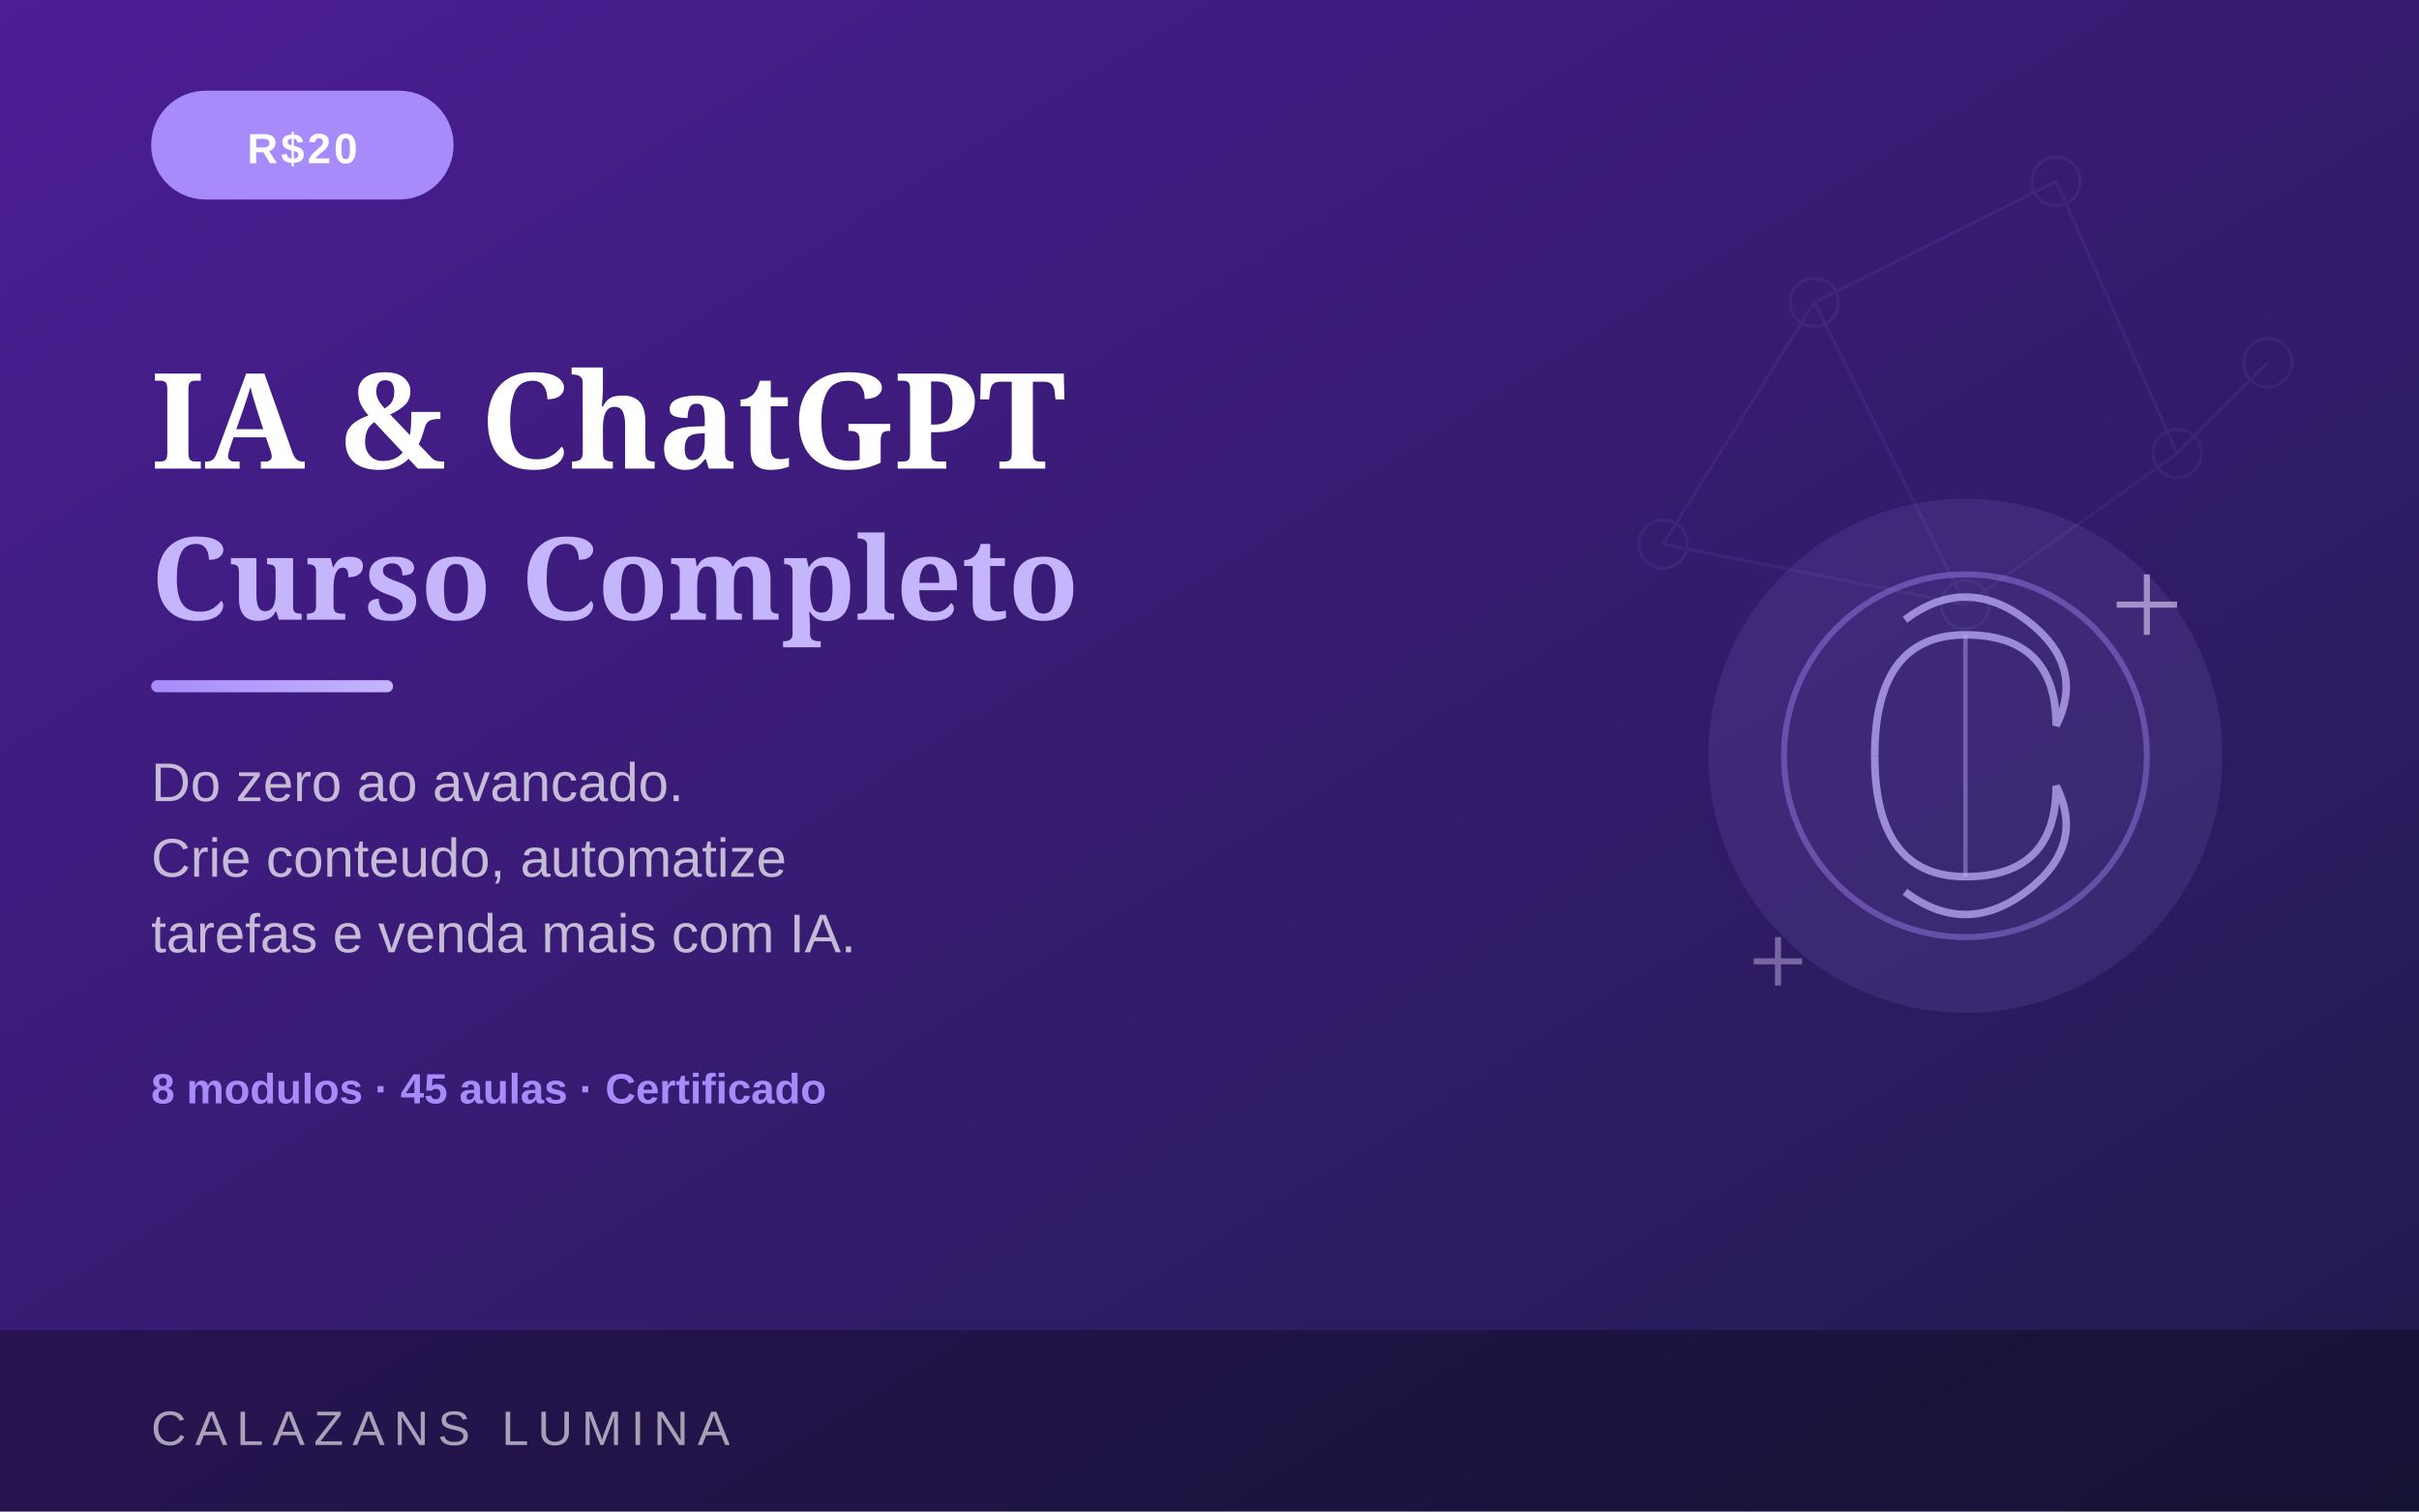
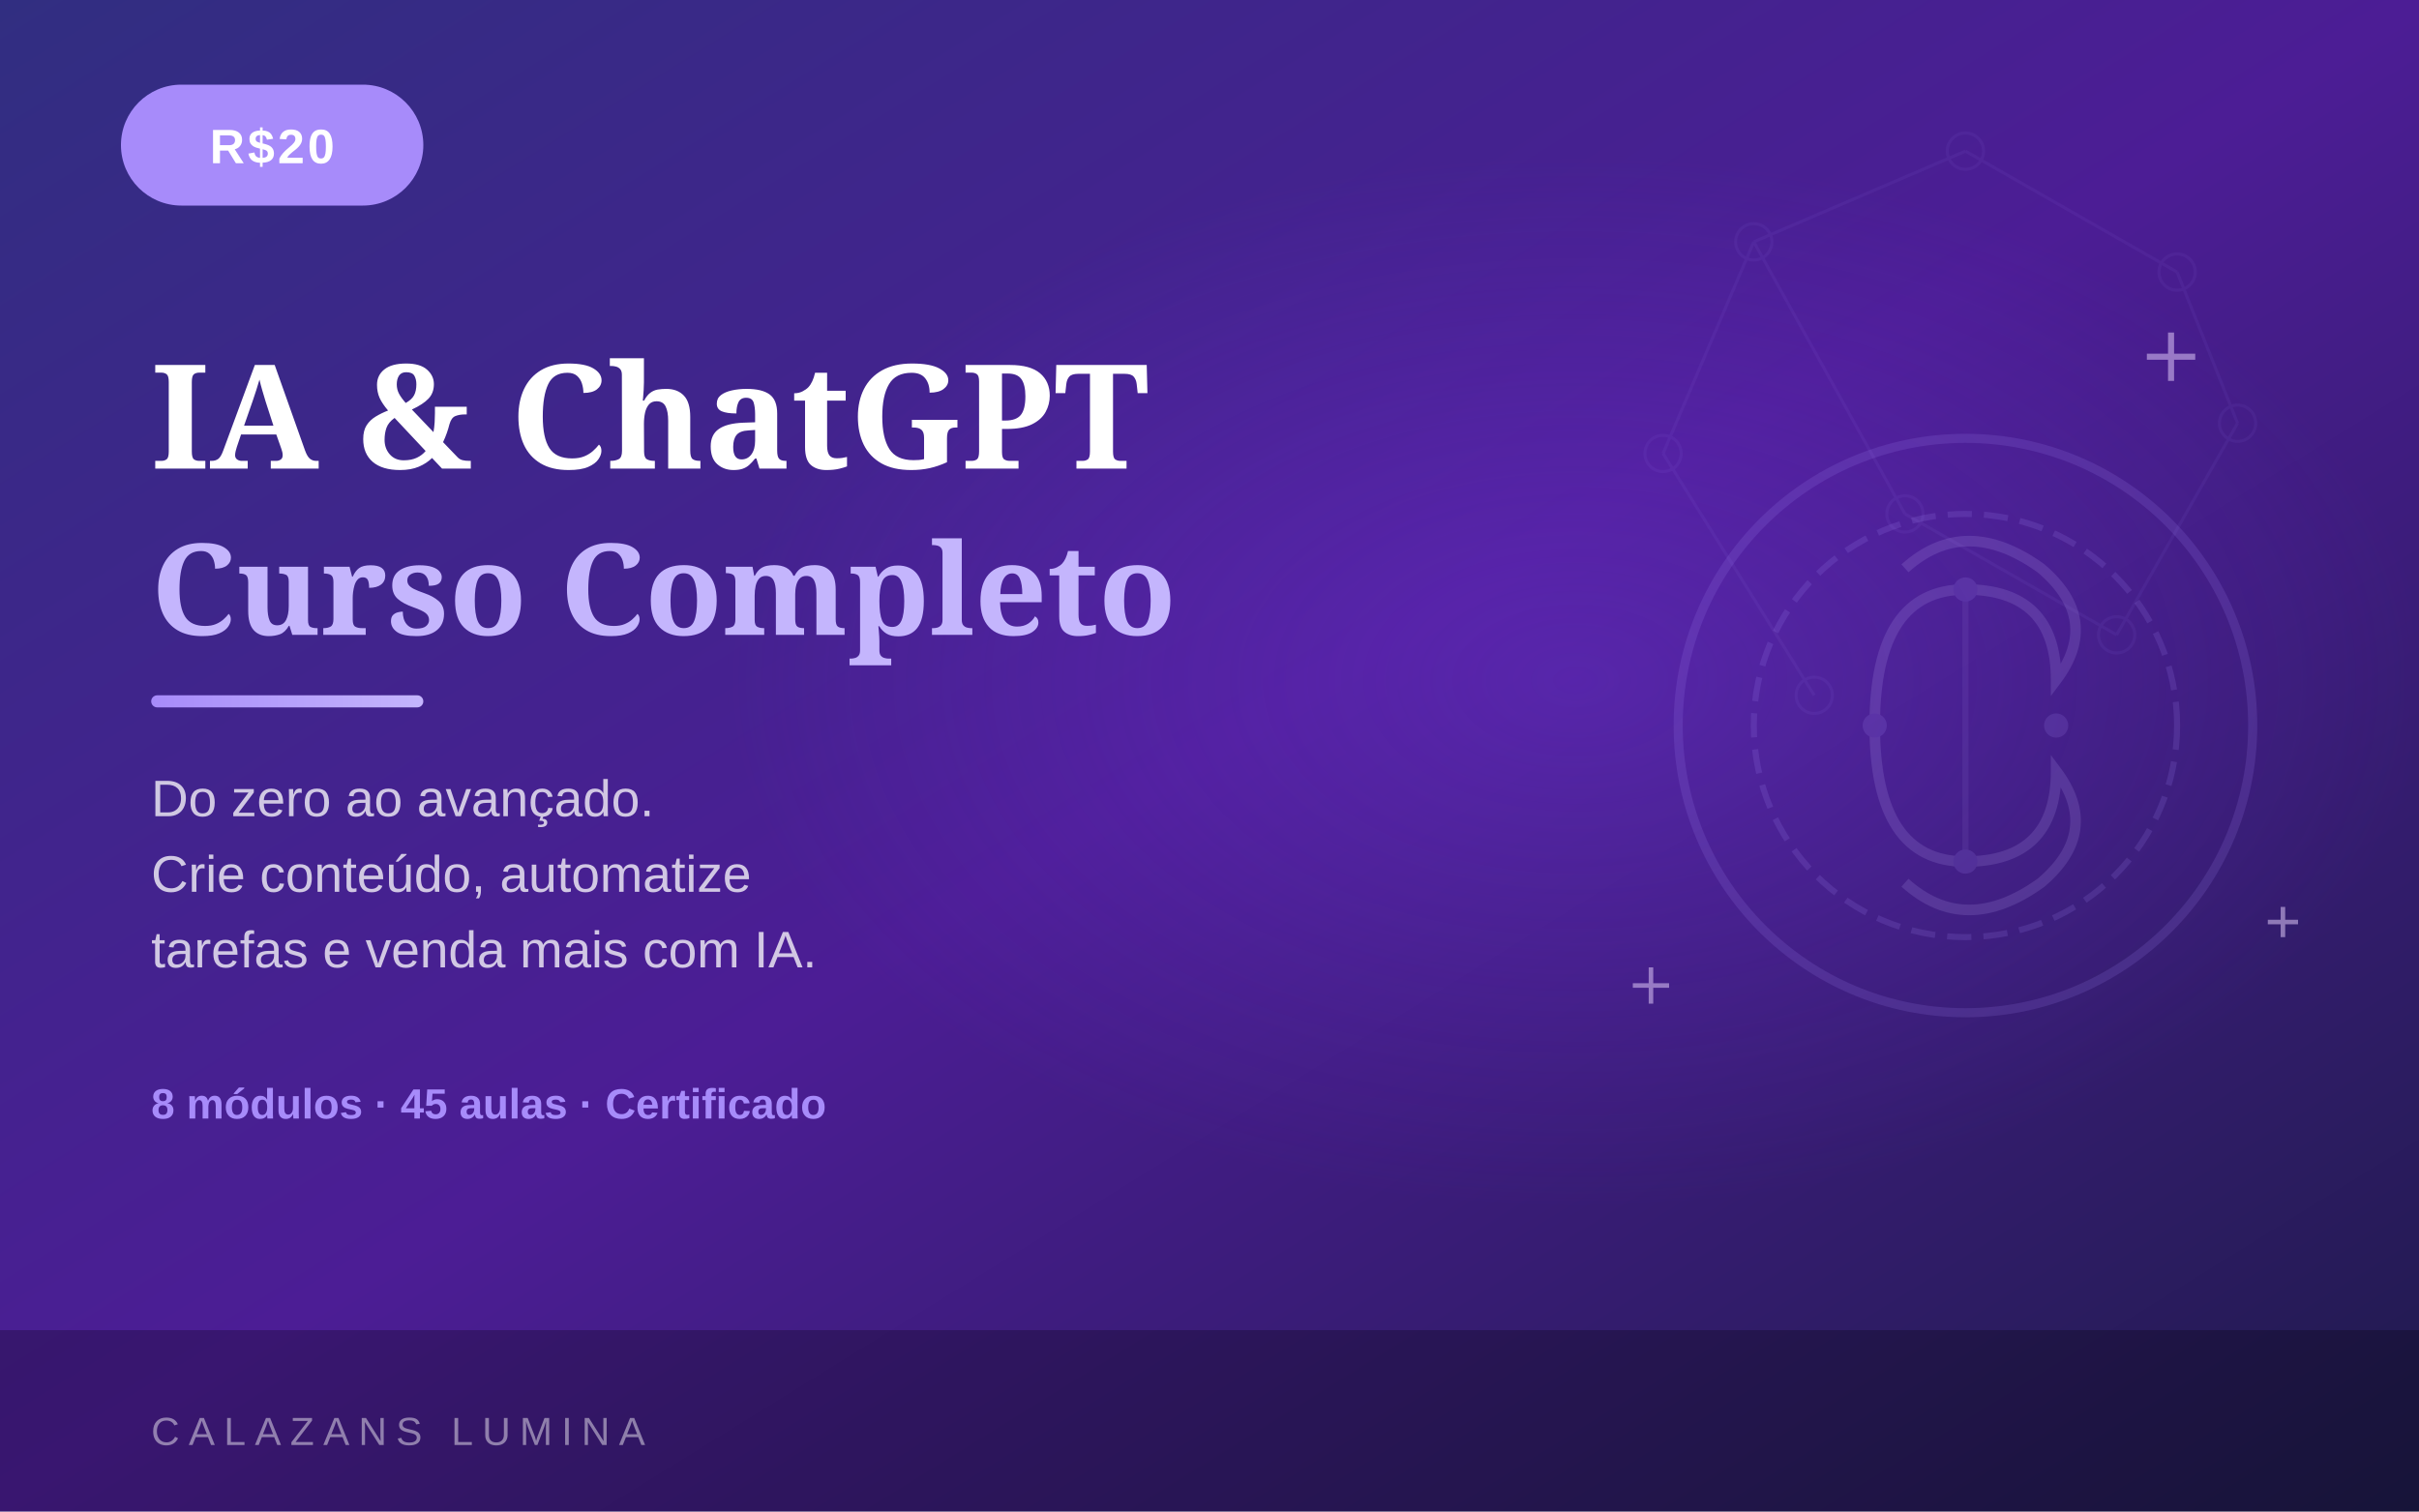
<svg xmlns="http://www.w3.org/2000/svg" width="800" height="500" viewBox="0 0 800 500">
  <defs>
    <linearGradient id="bg" x1="0%" y1="0%" x2="100%" y2="100%">
-       <stop offset="0%" style="stop-color:#4c1d95" />
+       <stop offset="0%" style="stop-color:#312e81" />
+       <stop offset="50%" style="stop-color:#4c1d95" />
      <stop offset="100%" style="stop-color:#1e1b4b" />
    </linearGradient>
    <linearGradient id="accent" x1="0%" y1="0%" x2="100%" y2="0%">
      <stop offset="0%" style="stop-color:#a78bfa" />
      <stop offset="100%" style="stop-color:#c4b5fd" />
    </linearGradient>
+     <radialGradient id="glow" cx="65%" cy="45%" r="35%">
+       <stop offset="0%" style="stop-color:#7c3aed;stop-opacity:0.3" />
+       <stop offset="100%" style="stop-color:#7c3aed;stop-opacity:0" />
+     </radialGradient>
  </defs>
  <rect width="800" height="500" fill="url(#bg)" />
-   <g opacity="0.08" stroke="#a78bfa" stroke-width="1" fill="none">
-     <circle cx="600" cy="100" r="8" />
-     <circle cx="680" cy="60" r="8" />
-     <circle cx="720" cy="150" r="8" />
-     <circle cx="550" cy="180" r="8" />
-     <circle cx="650" cy="200" r="8" />
-     <circle cx="750" cy="120" r="8" />
-     <line x1="600" y1="100" x2="680" y2="60" />
-     <line x1="680" y1="60" x2="720" y2="150" />
-     <line x1="600" y1="100" x2="550" y2="180" />
-     <line x1="600" y1="100" x2="650" y2="200" />
-     <line x1="720" y1="150" x2="750" y2="120" />
-     <line x1="650" y1="200" x2="720" y2="150" />
-     <line x1="550" y1="180" x2="650" y2="200" />
+   <rect width="800" height="500" fill="url(#glow)" />
+   <g opacity="0.07" stroke="#a78bfa" stroke-width="1" fill="none">
+     <circle cx="580" cy="80" r="6" />
+     <circle cx="650" cy="50" r="6" />
+     <circle cx="720" cy="90" r="6" />
+     <circle cx="550" cy="150" r="6" />
+     <circle cx="630" cy="170" r="6" />
+     <circle cx="740" cy="140" r="6" />
+     <circle cx="600" cy="230" r="6" />
+     <circle cx="700" cy="210" r="6" />
+     <line x1="580" y1="80" x2="650" y2="50" />
+     <line x1="650" y1="50" x2="720" y2="90" />
+     <line x1="580" y1="80" x2="550" y2="150" />
+     <line x1="580" y1="80" x2="630" y2="170" />
+     <line x1="720" y1="90" x2="740" y2="140" />
+     <line x1="630" y1="170" x2="700" y2="210" />
+     <line x1="550" y1="150" x2="600" y2="230" />
+     <line x1="700" y1="210" x2="740" y2="140" />
  </g>
-   <g transform="translate(560, 160)">
-     <circle cx="90" cy="90" r="85" fill="#a78bfa" opacity="0.12" />
-     <circle cx="90" cy="90" r="60" fill="none" stroke="#a78bfa" stroke-width="2" opacity="0.4" />
-     <path d="M60 90 Q60 50 90 50 Q120 50 120 80 Q130 60 110 45 Q90 30 70 45" fill="none" stroke="#c4b5fd" stroke-width="2.5" opacity="0.7" />
-     <path d="M60 90 Q60 130 90 130 Q120 130 120 100 Q130 120 110 135 Q90 150 70 135" fill="none" stroke="#c4b5fd" stroke-width="2.5" opacity="0.7" />
-     <line x1="90" y1="50" x2="90" y2="130" stroke="#c4b5fd" stroke-width="1.5" opacity="0.4" />
-     <g transform="translate(140, 30)" opacity="0.6">
-       <line x1="10" y1="0" x2="10" y2="20" stroke="#e9d5ff" stroke-width="2" />
-       <line x1="0" y1="10" x2="20" y2="10" stroke="#e9d5ff" stroke-width="2" />
-     </g>
-     <g transform="translate(20, 150)" opacity="0.4">
+   <g transform="translate(550, 140)" opacity="0.16">
+     <circle cx="100" cy="100" r="95" fill="none" stroke="#a78bfa" stroke-width="3" />
+     <circle cx="100" cy="100" r="70" fill="none" stroke="#a78bfa" stroke-width="2" stroke-dasharray="8 4" />
+     <path d="M70 100 Q70 55 100 55 Q130 55 130 85 Q145 65 125 48 Q100 30 80 48" fill="none" stroke="#c4b5fd" stroke-width="3.5" />
+     <path d="M70 100 Q70 145 100 145 Q130 145 130 115 Q145 135 125 152 Q100 170 80 152" fill="none" stroke="#c4b5fd" stroke-width="3.5" />
+     <line x1="100" y1="55" x2="100" y2="145" stroke="#c4b5fd" stroke-width="2" opacity="0.5" />
+     <circle cx="100" cy="55" r="4" fill="#a78bfa" />
+     <circle cx="100" cy="145" r="4" fill="#a78bfa" />
+     <circle cx="70" cy="100" r="4" fill="#a78bfa" />
+     <circle cx="130" cy="100" r="4" fill="#a78bfa" />
+   </g>
+   <g opacity="0.5">
+     <g transform="translate(710, 110)">
      <line x1="8" y1="0" x2="8" y2="16" stroke="#e9d5ff" stroke-width="2" />
      <line x1="0" y1="8" x2="16" y2="8" stroke="#e9d5ff" stroke-width="2" />
    </g>
+     <g transform="translate(540, 320)">
+       <line x1="6" y1="0" x2="6" y2="12" stroke="#e9d5ff" stroke-width="1.5" />
+       <line x1="0" y1="6" x2="12" y2="6" stroke="#e9d5ff" stroke-width="1.5" />
+     </g>
+     <g transform="translate(750, 300)">
+       <line x1="5" y1="0" x2="5" y2="10" stroke="#e9d5ff" stroke-width="1.5" />
+       <line x1="0" y1="5" x2="10" y2="5" stroke="#e9d5ff" stroke-width="1.5" />
+     </g>
  </g>
-   <rect x="50" y="30" width="100" height="36" rx="18" fill="#a78bfa" />
-   <text x="100" y="54" font-family="Arial,Helvetica,sans-serif" font-size="14" font-weight="bold" fill="#ffffff" text-anchor="middle" letter-spacing="1">R$20</text>
-   <text x="50" y="155" font-family="Georgia,serif" font-size="44" font-weight="bold" fill="#ffffff">IA &amp; ChatGPT</text>
-   <text x="50" y="205" font-family="Georgia,serif" font-size="38" font-weight="bold" fill="#c4b5fd">Curso Completo</text>
-   <rect x="50" y="225" width="80" height="4" rx="2" fill="url(#accent)" />
-   <text x="50" y="265" font-family="Arial,Helvetica,sans-serif" font-size="18" fill="#ffffff" opacity="0.7">Do zero ao avancado.</text>
-   <text x="50" y="290" font-family="Arial,Helvetica,sans-serif" font-size="18" fill="#ffffff" opacity="0.7">Crie conteudo, automatize</text>
-   <text x="50" y="315" font-family="Arial,Helvetica,sans-serif" font-size="18" fill="#ffffff" opacity="0.7">tarefas e venda mais com IA.</text>
-   <text x="50" y="365" font-family="Arial,Helvetica,sans-serif" font-size="14" fill="#a78bfa" font-weight="bold">8 modulos  ·  45 aulas  ·  Certificado</text>
-   <rect x="0" y="440" width="800" height="60" fill="#000000" opacity="0.3" />
-   <text x="50" y="478" font-family="Arial,Helvetica,sans-serif" font-size="16" fill="#ffffff" opacity="0.6" letter-spacing="3">CALAZANS LUMINA</text>
+   <rect x="40" y="28" width="100" height="40" rx="20" fill="#a78bfa" />
+   <text x="90" y="54" font-family="Arial,Helvetica,sans-serif" font-size="16" font-weight="bold" fill="#ffffff" text-anchor="middle" letter-spacing="1">R$20</text>
+   <text x="50" y="155" font-family="Georgia,serif" font-size="48" font-weight="bold" fill="#ffffff">IA &amp; ChatGPT</text>
+   <text x="50" y="210" font-family="Georgia,serif" font-size="42" font-weight="bold" fill="#c4b5fd">Curso Completo</text>
+   <rect x="50" y="230" width="90" height="4" rx="2" fill="url(#accent)" />
+   <text x="50" y="270" font-family="Arial,Helvetica,sans-serif" font-size="17" fill="#ffffff" opacity="0.75">Do zero ao avançado.</text>
+   <text x="50" y="295" font-family="Arial,Helvetica,sans-serif" font-size="17" fill="#ffffff" opacity="0.75">Crie conteúdo, automatize</text>
+   <text x="50" y="320" font-family="Arial,Helvetica,sans-serif" font-size="17" fill="#ffffff" opacity="0.75">tarefas e venda mais com IA.</text>
+   <text x="50" y="370" font-family="Arial,Helvetica,sans-serif" font-size="14" fill="#a78bfa" font-weight="bold">8 módulos  ·  45 aulas  ·  Certificado</text>
+   <rect x="0" y="440" width="800" height="60" fill="#000000" opacity="0.25" />
+   <text x="50" y="478" font-family="Arial,Helvetica,sans-serif" font-size="13" fill="#ffffff" opacity="0.45" letter-spacing="3">CALAZANS LUMINA</text>
</svg>
